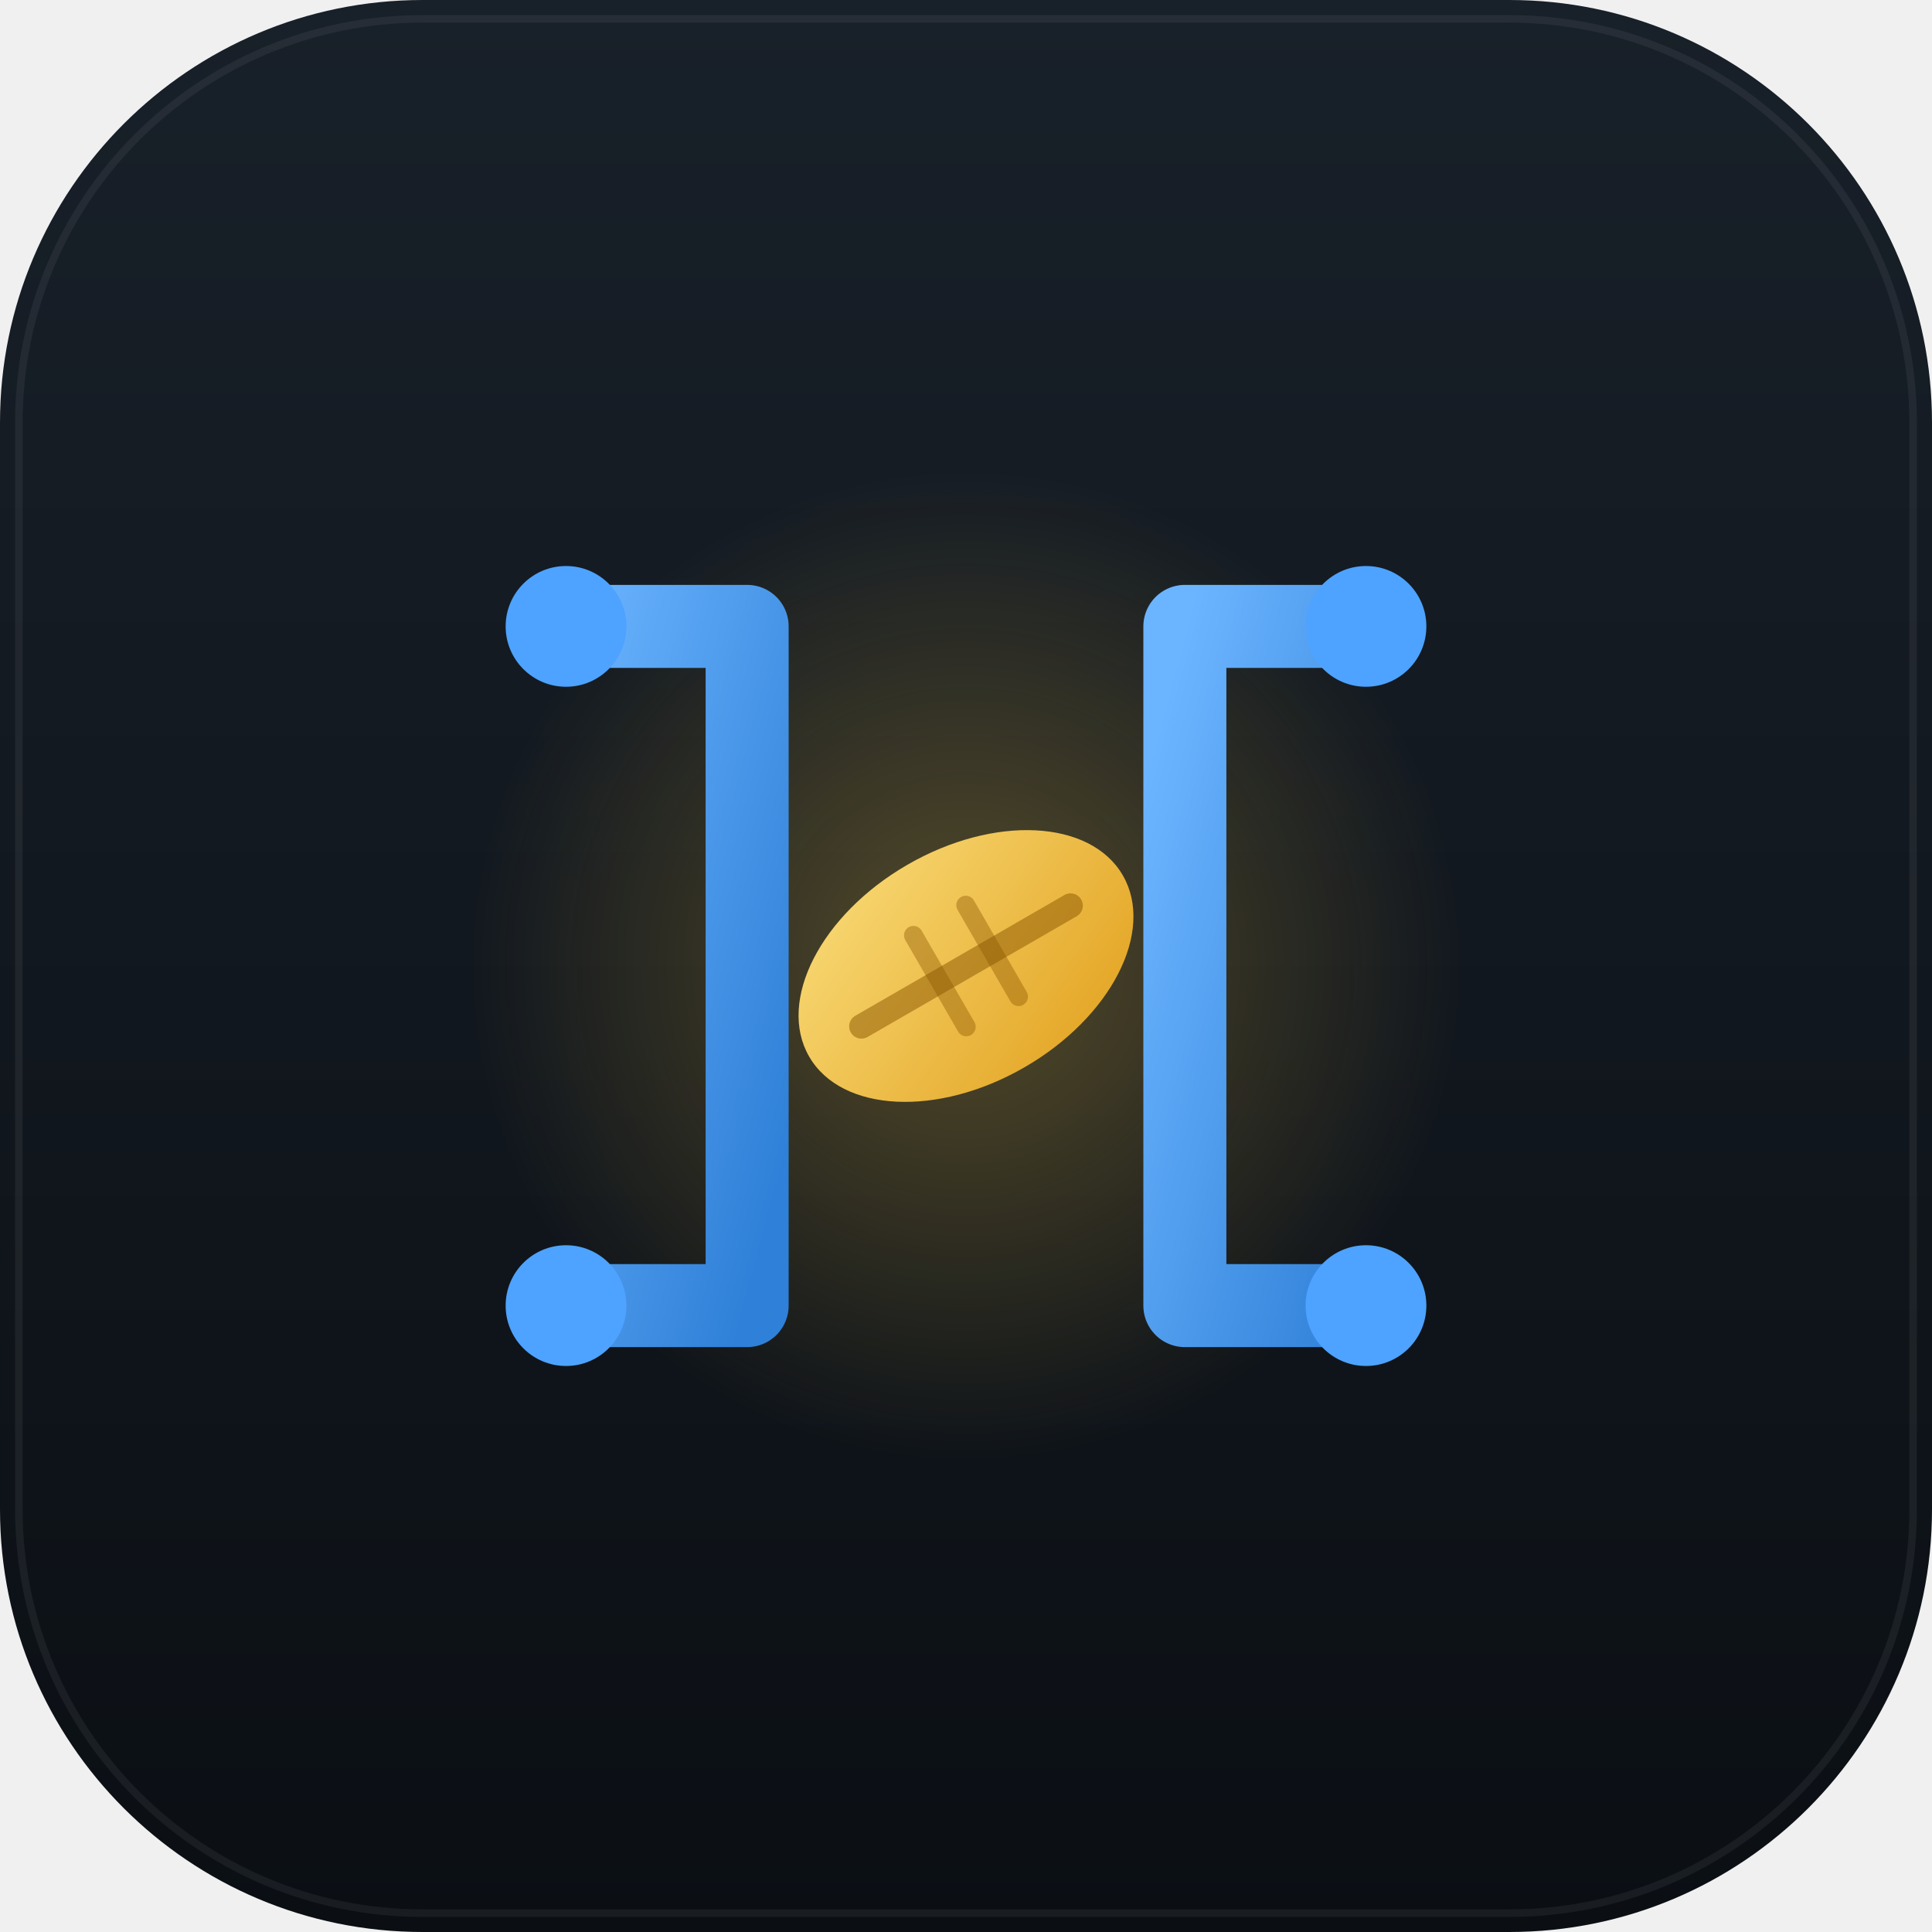
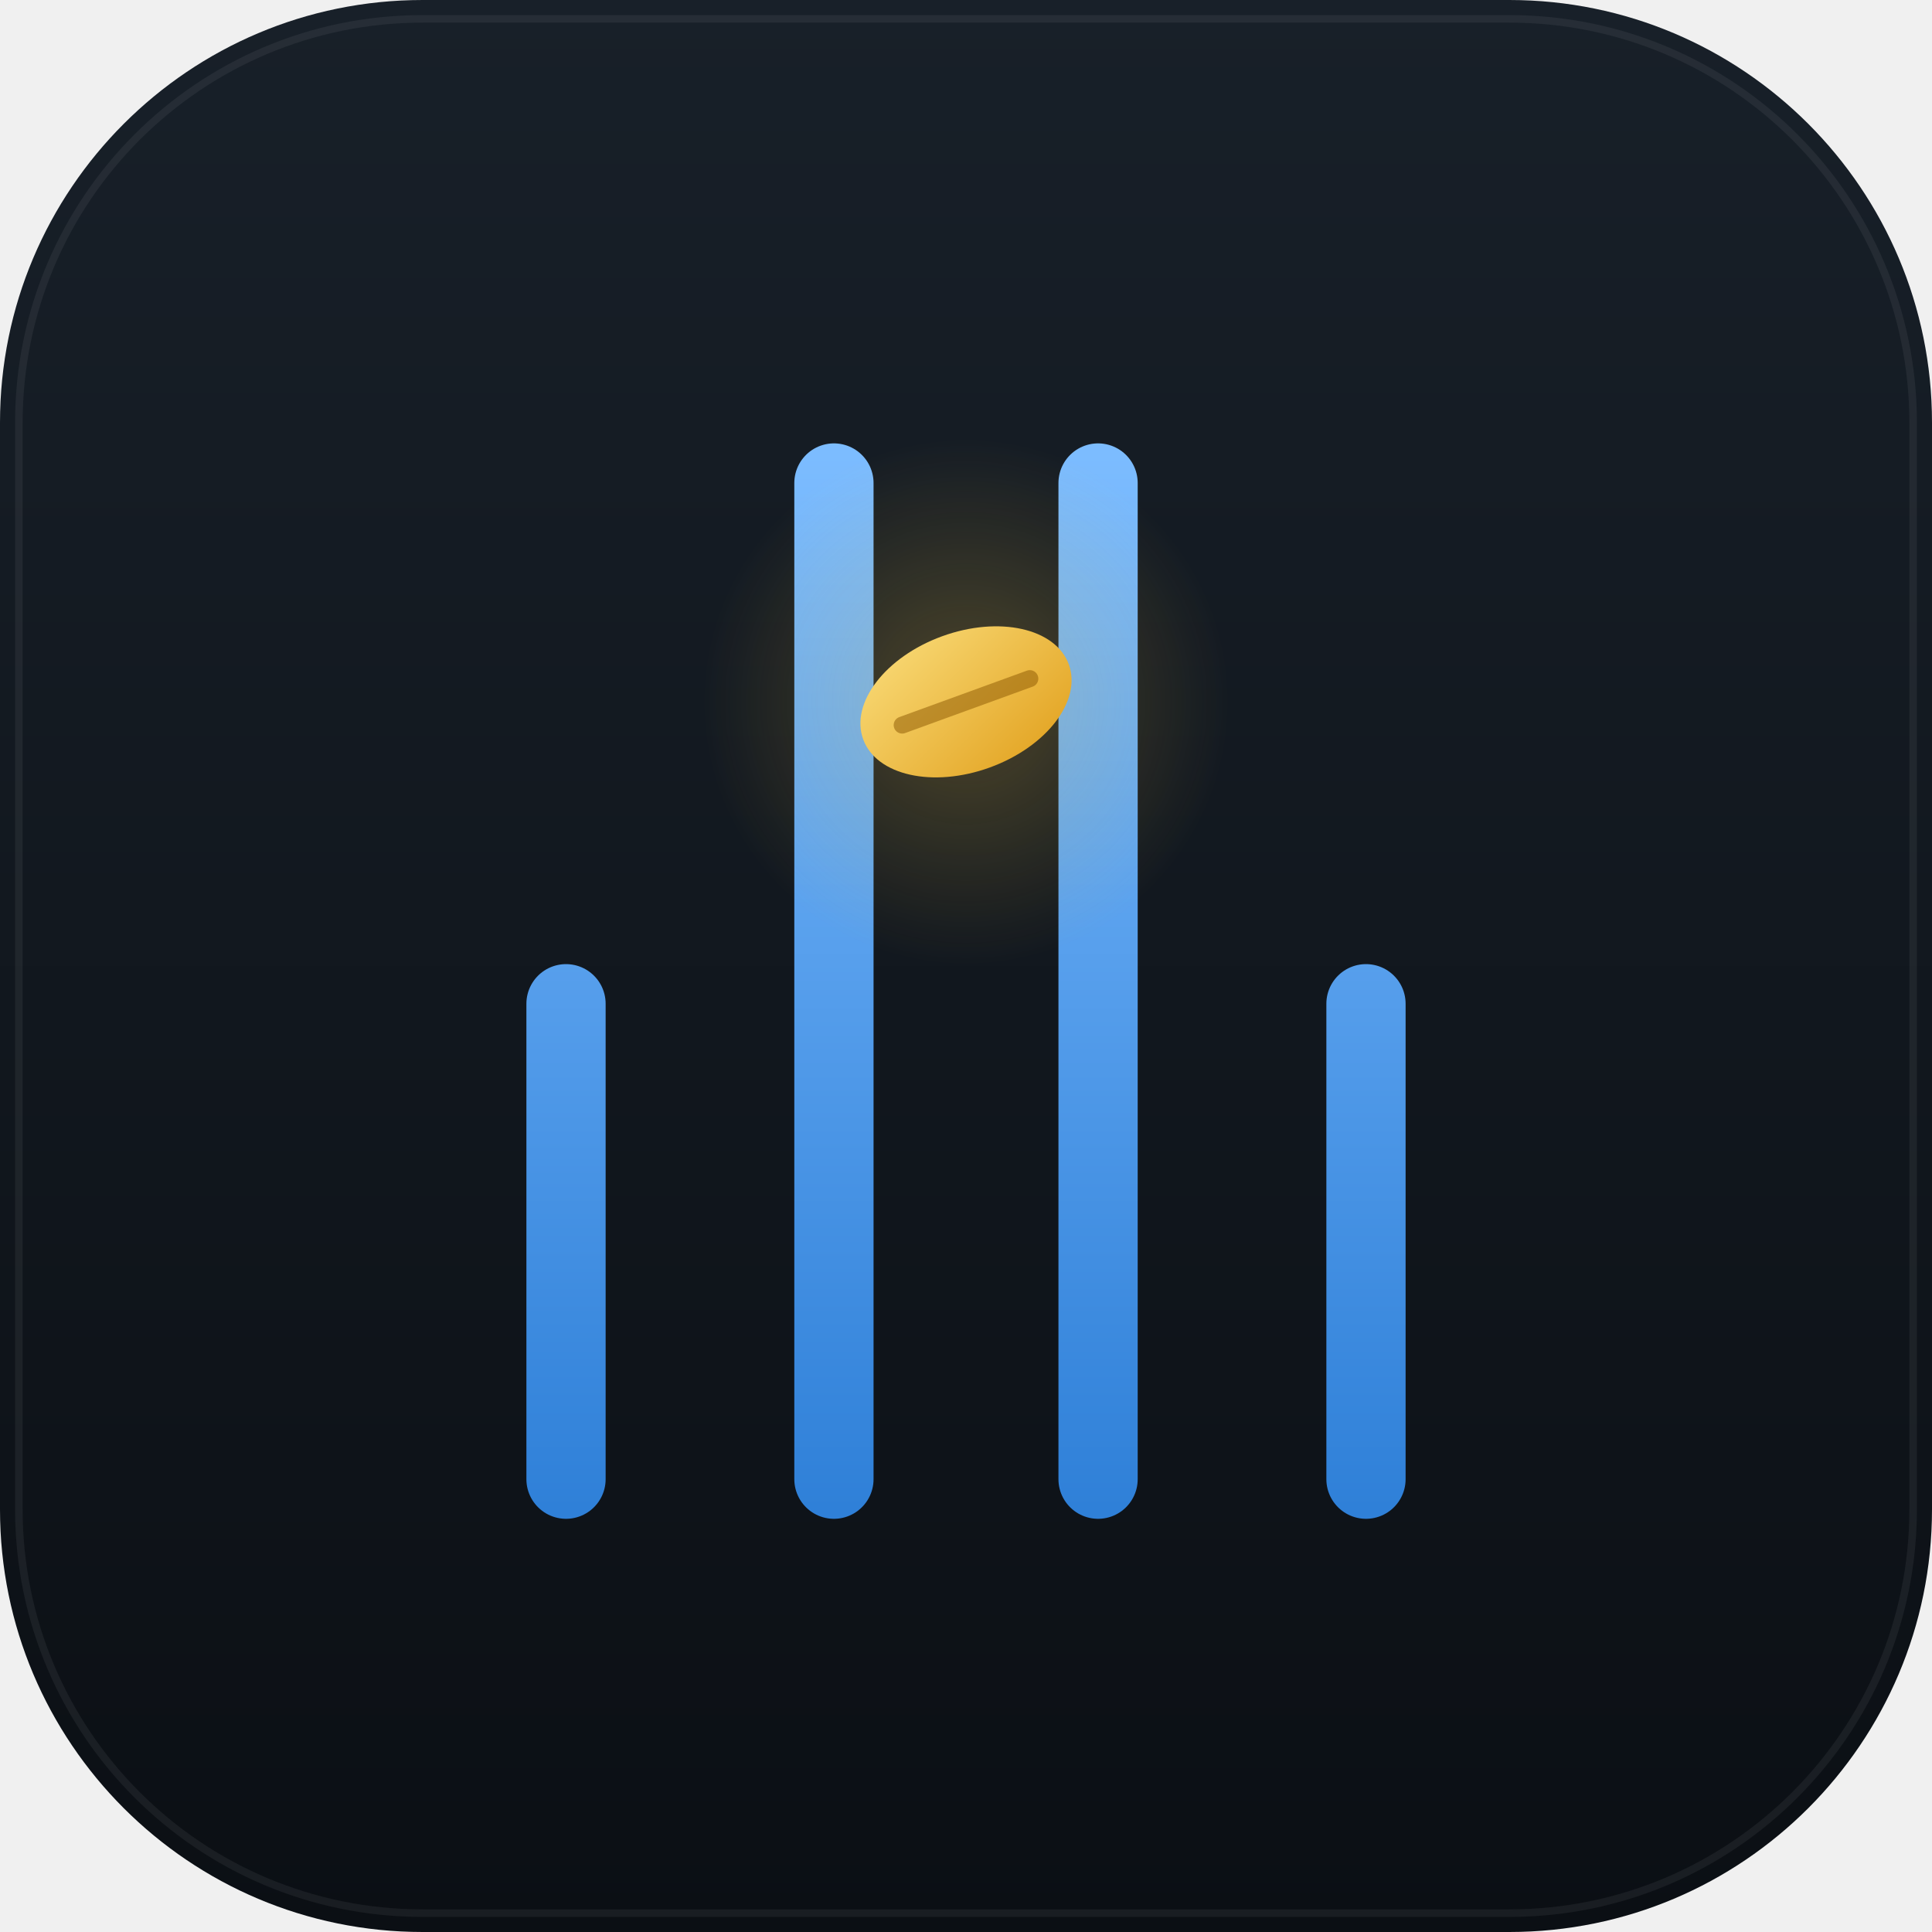
<svg xmlns="http://www.w3.org/2000/svg" viewBox="0 0 512 512">
  <defs>
    <linearGradient id="bg" x1="0" y1="0" x2="0" y2="1">
      <stop offset="0" stop-color="#182029" />
      <stop offset="1" stop-color="#0b0f14" />
    </linearGradient>
-     <linearGradient id="arm" x1="0" y1="0" x2="1" y2="1">
-       <stop offset="0" stop-color="#6bb4ff" />
+     <linearGradient id="post" gradientUnits="userSpaceOnUse" x1="0" y1="120" x2="0" y2="400">
+       <stop offset="0" stop-color="#7cbcff" />
      <stop offset="1" stop-color="#2f80d8" />
    </linearGradient>
    <linearGradient id="ball" x1="0.15" y1="0" x2="0.85" y2="1">
      <stop offset="0" stop-color="#f8d873" />
      <stop offset="1" stop-color="#e3a423" />
    </linearGradient>
    <radialGradient id="glow" cx="0.5" cy="0.5" r="0.5">
-       <stop offset="0" stop-color="#f5c542" stop-opacity="0.30" />
+       <stop offset="0" stop-color="#f5c542" stop-opacity="0.26" />
      <stop offset="1" stop-color="#f5c542" stop-opacity="0" />
    </radialGradient>
  </defs>
  <rect width="512" height="512" rx="112" fill="url(#bg)" />
  <rect x="5" y="5" width="502" height="502" rx="107" fill="none" stroke="#ffffff" stroke-opacity="0.06" stroke-width="2" />
-   <circle cx="256" cy="256" r="132" fill="url(#glow)" />
-   <g fill="none" stroke="url(#arm)" stroke-width="22" stroke-linecap="round" stroke-linejoin="round">
-     <path d="M150 166 H198 V346 H150" />
-     <path d="M198 256 H236" />
-     <path d="M362 166 H314 V346 H362" />
-     <path d="M314 256 H276" />
+   <g stroke="url(#post)" stroke-width="21" stroke-linecap="round">
+     <line x1="150" y1="266" x2="150" y2="392" />
+     <line x1="221" y1="128" x2="221" y2="392" />
+     <line x1="291" y1="128" x2="291" y2="392" />
+     <line x1="362" y1="266" x2="362" y2="392" />
  </g>
-   <g fill="#4da3ff">
-     <circle cx="150" cy="166" r="16" />
-     <circle cx="150" cy="346" r="16" />
-     <circle cx="362" cy="166" r="16" />
-     <circle cx="362" cy="346" r="16" />
-   </g>
-   <g transform="rotate(-30 256 256)">
-     <ellipse cx="256" cy="256" rx="48" ry="31" fill="url(#ball)" />
-     <line x1="224" y1="256" x2="288" y2="256" stroke="#8a5600" stroke-opacity="0.5" stroke-width="6.5" stroke-linecap="round" />
-     <line x1="248" y1="242" x2="248" y2="270" stroke="#8a5600" stroke-opacity="0.4" stroke-width="5" stroke-linecap="round" />
-     <line x1="264" y1="242" x2="264" y2="270" stroke="#8a5600" stroke-opacity="0.4" stroke-width="5" stroke-linecap="round" />
+   <circle cx="256" cy="186" r="70" fill="url(#glow)" />
+   <g transform="rotate(-20 256 186)">
+     <ellipse cx="256" cy="186" rx="29" ry="18.5" fill="url(#ball)" />
+     <line x1="238" y1="186" x2="274" y2="186" stroke="#8a5600" stroke-opacity="0.5" stroke-width="4.5" stroke-linecap="round" />
  </g>
</svg>
